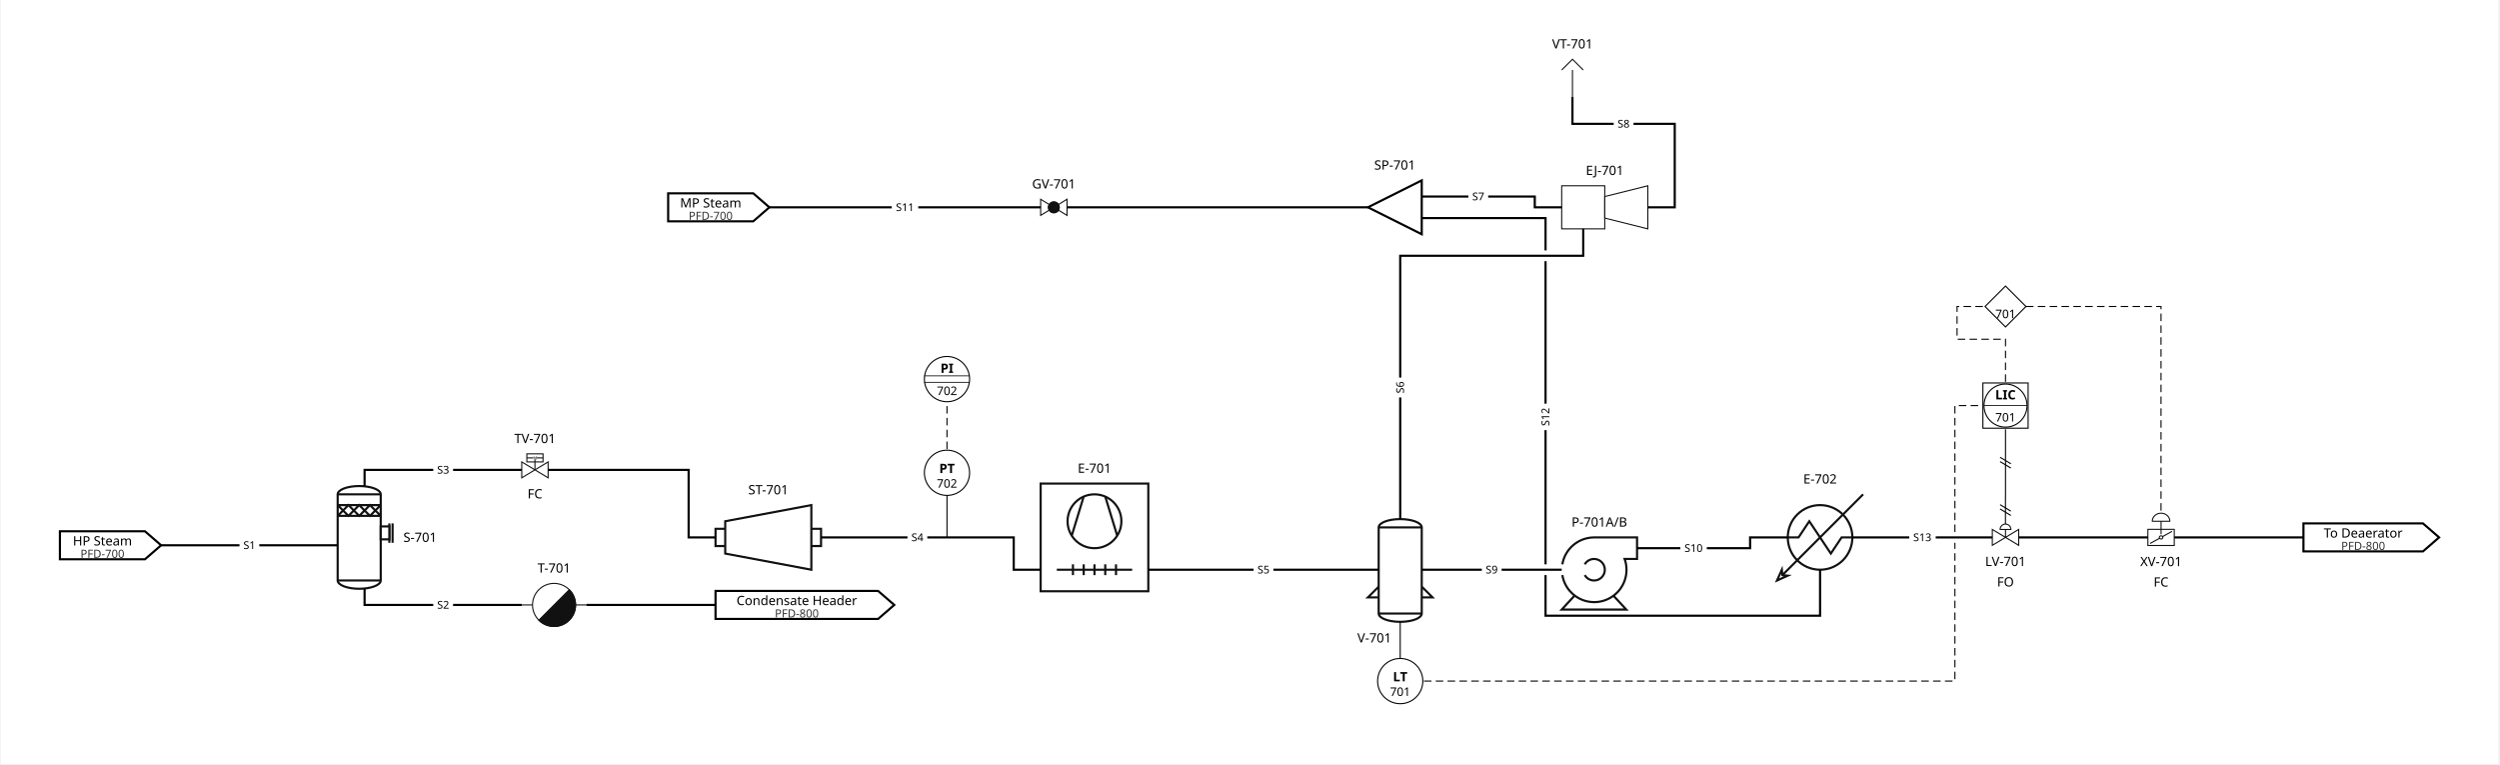
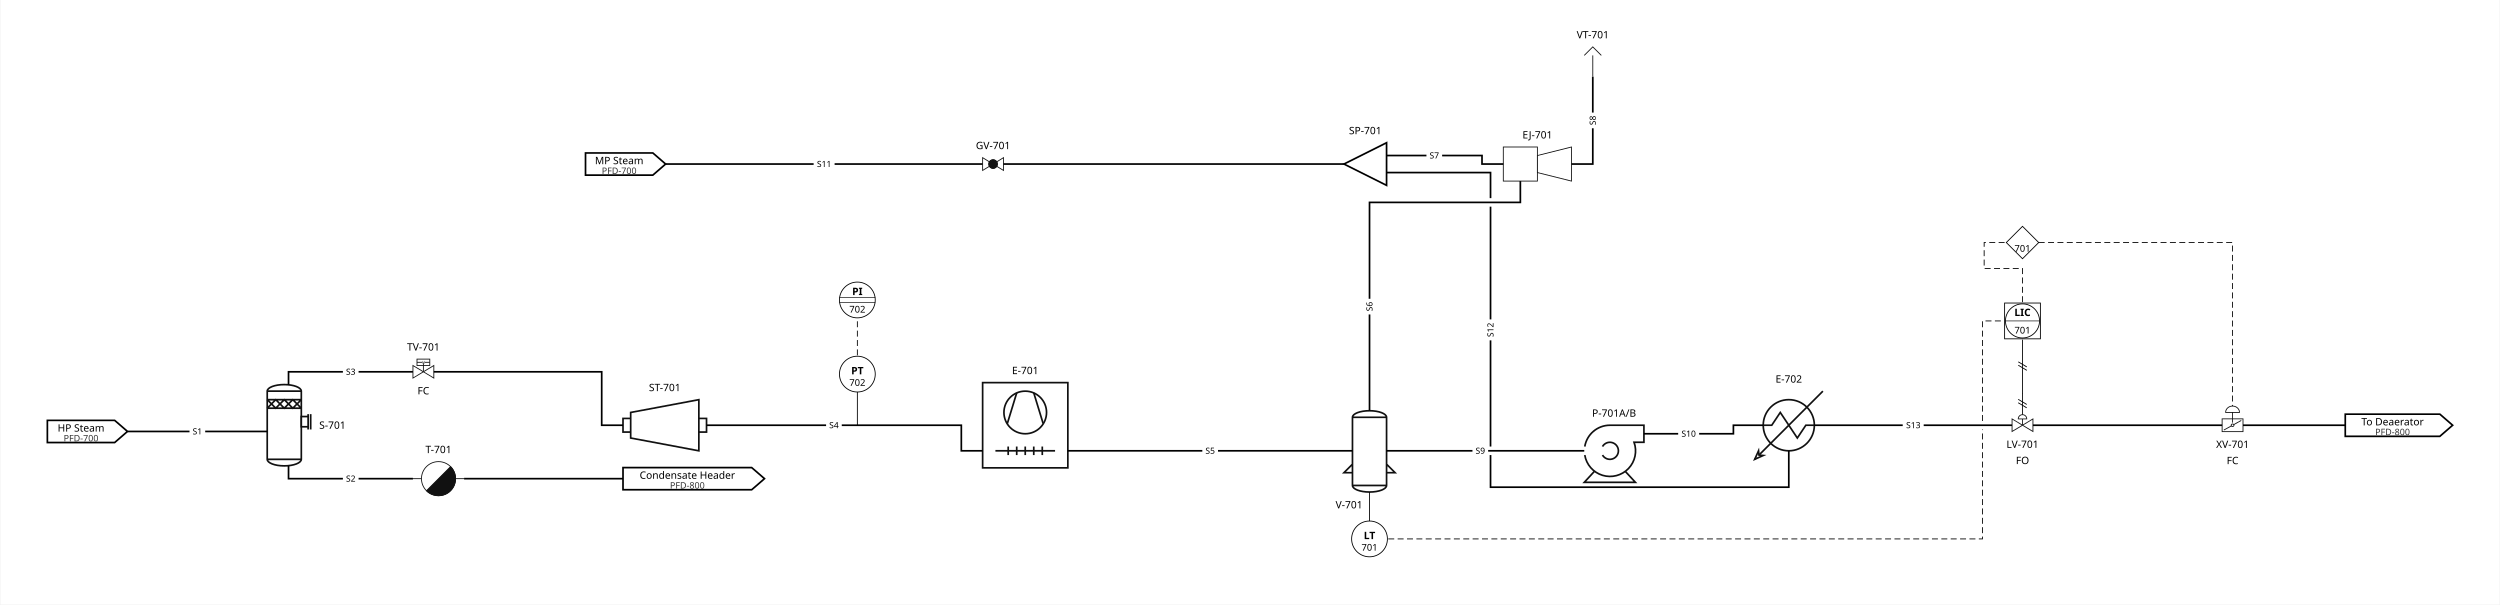
- <svg xmlns="http://www.w3.org/2000/svg" width="2320" height="709" viewBox="-49.0 2.5 2320.0 709.4">
-   <rect x="-49.0" y="2.5" width="2320.0" height="709.4" fill="white" />
+ <svg xmlns="http://www.w3.org/2000/svg" width="2932" height="709" viewBox="-49.0 2.5 2932.5 709.4">
+   <rect x="-49.0" y="2.5" width="2932.5" height="709.4" fill="white" />
  <defs>
    <symbol id="sym_ejector" viewBox="0 0 80.0 40.0" overflow="visible">
      <rect x="0.0" y="0.0" width="40.0" height="40.0" fill="white" stroke="#111" stroke-width="1" />
      <path d="M 40.0 10.0 L 80.0 0.0 L 80.0 40.0 L 40.0 30.0 Z" fill="white" stroke="#111" stroke-width="1" />
    </symbol>
    <symbol id="sym_fitting_steam_trap" viewBox="0 0 60.0 40.0" overflow="visible">
      <path d="M 0 20 L 10 20 M 50 20 L 60 20" fill="none" stroke="#111" stroke-width="1" />
      <circle cx="30" cy="20" r="20" fill="white" stroke="#111" stroke-width="1" />
      <path d="M 15.858 34.142 A 20 20 0 0 0 44.142 34.142 A 20 20 0 0 0 44.142 5.858 Z" fill="#111" stroke="#111" stroke-width="1" />
    </symbol>
    <symbol id="sym_heater" viewBox="0 0 80.0 80.0" overflow="visible">
      <ellipse cx="40.0" cy="40.0" rx="30.0" ry="30.0" fill="white" stroke="#111" stroke-width="2.0" />
      <path d="M 10.0 40.0 L 20.0 40.0 L 30.0 25.0 L 50.0 55.0 L 60.0 40.0 L 70.0 40.0 M 80.0 0.0 L 0.0 80.0" fill="none" stroke="#111" stroke-width="2.0" />
      <path d="M 4.5 70.0 L 0.0 80.0 L 10.0 75.5 L 5.0 75.0 Z" fill="white" stroke="#111" stroke-width="2.0" />
    </symbol>
    <symbol id="sym_hex_air_cooled" viewBox="0 0 100.0 100.0" overflow="visible">
      <rect x="0.0" y="0.0" width="100.0" height="100.0" fill="white" stroke="#111" stroke-width="2.0" />
      <path d="M 40.0 75.0 L 40.0 85.0 M 60.0 75.0 L 60.0 85.0 M 70.0 75.0 L 70.0 85.0 M 50.0 75.0 L 50.0 85.0 M 30.0 75.0 L 30.0 85.0 M 15.0 80.0 L 85.0 80.0 M 60.0 12.0 L 71.0 48.0 M 40.0 12.0 L 29.0 48.0" fill="none" stroke="#111" stroke-width="2.0" />
      <ellipse cx="50.0" cy="35.0" rx="25.0" ry="25.0" fill="none" stroke="#111" stroke-width="2.0" />
    </symbol>
    <symbol id="sym_instrument" viewBox="0 0 44.0 44.0" overflow="visible">
      <circle cx="22" cy="22" r="21" fill="white" stroke="black" stroke-width="1" />
    </symbol>
    <symbol id="sym_instrument_aux" viewBox="0 0 44.0 44.0" overflow="visible">
      <circle cx="22" cy="22" r="21" fill="white" stroke="black" stroke-width="1" />
      <line x1="1" y1="19" x2="43" y2="19" stroke="black" stroke-width="0.75" />
      <line x1="1" y1="25" x2="43" y2="25" stroke="black" stroke-width="0.75" />
    </symbol>
    <symbol id="sym_instrument_interlock" viewBox="0 0 40.0 40.0" overflow="visible">
      <polygon points="20,1 39,20 20,39 1,20" fill="white" stroke="black" stroke-width="1" />
    </symbol>
    <symbol id="sym_instrument_shared" viewBox="0 0 44.0 44.0" overflow="visible">
      <rect x="1" y="1" width="42" height="42" fill="white" stroke="black" stroke-width="1" />
      <circle cx="22" cy="22" r="20" fill="none" stroke="black" stroke-width="1" />
      <line x1="2" y1="22" x2="42" y2="22" stroke="black" stroke-width="0.75" />
    </symbol>
    <symbol id="sym_pump" viewBox="0 0 70.0 67.0" overflow="visible">
      <path d="M 12.0 54.0 L 0.0 67.0 L 60.0 67.0 L 48.0 54.0" fill="white" stroke="#111" stroke-width="2.0" />
      <path d="M 0.6 25.0 A 30.0 30.0 0.0 0 1 30.0 0.0 L 70.0 0.0 L 70.0 20.0 L 58.45 20.0 A 30.0 30.0 0.0 0 1 51.859 50.83 A 30.0 30.0 0.0 0 1 21.341 58.742 A 30.0 30.0 0.0 0 1 0.6 35.0" fill="white" stroke="#111" stroke-width="2.0" />
      <path d="M 21.4 25.0 A 10.0 10.0 0.0 1 1 21.4 35.0" fill="none" stroke="#111" stroke-width="2.0" />
    </symbol>
    <symbol id="sym_separator_knockout" viewBox="0 0 51.0 95.4" overflow="visible">
      <path d="M 40.0 7.69 L 40.0 87.69 A 20.0 7.692 0.0 0 1 20.0 95.382 A 20.0 7.692 0.0 0 1 0.0 87.69 L 0.0 7.69 A 20.0 7.692 0.0 0 1 20.0 -0.002 A 20.0 7.692 0.0 0 1 40.0 7.69 Z" fill="white" stroke="#111" stroke-width="2.0" />
      <path d="M 0.0 7.69 L 40.0 7.69 M 0.0 87.69 L 40.0 87.69 M 0.0 17.69 L 40.0 17.69 M 0.0 27.69 L 40.0 27.69 M 0.0 17.69 L 10.0 27.69 L 20.0 17.69 L 30.0 27.69 L 40.0 17.69 M 48.0 34.69 L 48.0 52.69 M 51.0 34.69 L 51.0 52.69 M 0.0 27.69 L 10.0 17.69 L 20.0 27.69 L 30.0 17.69 L 40.0 27.69" fill="none" stroke="#111" stroke-width="2.0" />
      <rect x="40.0" y="37.5" width="8.0" height="12.0" fill="white" stroke="#111" stroke-width="2.0" />
    </symbol>
    <symbol id="sym_splitter" viewBox="0 0 50.0 50.0" overflow="visible">
      <polygon points="0,25 50,0 50,50" fill="none" stroke="black" stroke-width="2" />
    </symbol>
    <symbol id="sym_turbine" viewBox="0 0 98.0 60.0" overflow="visible">
      <path d="M 0.0 22.0 L 9.0 22.0 L 9.0 15.0 L 89.0 0.0 L 89.0 22.0 L 98.0 22.0 L 98.0 38.0 L 89.0 38.0 L 89.0 60.0 L 9.0 45.0 L 9.0 38.0 L 0.0 38.0 Z M 9.0 22.0 L 9.0 38.0 M 89.0 22.0 L 89.0 38.0" fill="white" stroke="#111" stroke-width="2.0" />
    </symbol>
    <symbol id="sym_valve_butterfly_pneumatic" viewBox="0 0 24.5 30.0" overflow="visible">
      <rect x="0" y="15" width="24.5" height="15" fill="white" stroke="#111" stroke-width="1" />
      <path d="M 12.25 7.5 L 12.25 19.5 M 4.083 7.5 A 8.167 7.5 0 0 1 12.25 0 A 8.167 7.5 0 0 1 20.417 7.5 Z M 2.042 28.125 L 22.458 16.875" fill="white" stroke="#111" stroke-width="1" />
      <ellipse cx="12.25" cy="22.5" rx="1.633" ry="1.5" fill="white" stroke="#111" stroke-width="1" />
    </symbol>
    <symbol id="sym_valve_control" viewBox="0 0 24.5 19.8" overflow="visible">
      <g transform="scale(0.25)">
        <path d="M 0.0 79.0 L 0.0 20.0 L 98.0 79.0 L 98.0 20.0 Z M 29.0 20.0 A 20.0 20.0 0.0 0 1 49.0 0.0 A 20.0 20.0 0.0 0 1 69.0 20.0 Z M 49.0 20.0 L 49.0 49.0" fill="white" stroke="#111" stroke-width="4" />
      </g>
    </symbol>
    <symbol id="sym_valve_globe" viewBox="0 0 24.5 15.0" overflow="visible">
      <g transform="scale(0.25)">
        <path d="M 0.0 0.0 L 31.9 19.7 A 20.0 20.0 0.0 0 1 66.2 19.7 L 98.0 0.0 L 98.0 60.0 L 66.2 40.5 A 20.0 20.0 0.0 0 1 31.9 40.5 L 0.0 60.0 Z" fill="white" stroke="#111" stroke-width="4" />
        <path d="M 31.9 40.5 A 20.0 20.0 0.0 0 1 31.9 19.7 M 66.2 19.7 A 20.0 20.0 0.0 0 1 66.2 40.5" fill="none" stroke="#111" stroke-width="4" />
        <path d="M 31.9 19.7 A 20.0 20.0 0.0 0 1 66.2 19.7 A 20.0 20.0 0.0 0 1 66.2 40.5 A 20.0 20.0 0.0 0 1 31.9 40.5 A 20.0 20.0 0.0 0 1 31.9 19.7 Z" fill="#111" stroke="#111" stroke-width="4" />
      </g>
    </symbol>
    <symbol id="sym_valve_hydraulic" viewBox="0 0 24.5 22.2" overflow="visible">
      <g transform="scale(0.25)">
        <path d="M 0.0 89.0 L 0.0 30.0 L 98.0 89.0 L 98.0 30.0 Z" fill="white" stroke="#111" stroke-width="4" />
        <rect x="19.0" y="0.0" width="60.0" height="30.0" fill="white" stroke="#111" stroke-width="4" />
        <path d="M 49.0 15.0 L 49.0 59.0 M 19.0 15.0 L 79.0 15.0" fill="none" stroke="#111" stroke-width="4" />
        <text x="49.0" y="21.4" font-family="sans-serif" font-size="18.0" text-anchor="middle" fill="white" stroke="white" stroke-width="2.25" stroke-linejoin="round">H</text>
        <text x="49.0" y="21.4" font-family="sans-serif" font-size="18.0" text-anchor="middle" fill="#111">H</text>
      </g>
    </symbol>
    <symbol id="sym_vent" viewBox="0 0 20.0 35.0" overflow="visible">
      <g transform="scale(0.25)">
        <path d="M 40.0 40.0 L 40.0 140.0 M 0.0 40.0 L 40.0 0.0 L 80.0 40.0" fill="none" stroke="#111" stroke-width="4" />
      </g>
    </symbol>
    <symbol id="sym_vessel_dished" viewBox="0 0 60.0 95.4" overflow="visible">
      <path d="M 50.0 7.69 L 50.0 87.69 A 20.0 7.692 0.0 0 1 30.0 95.382 A 20.0 7.692 0.0 0 1 10.0 87.69 L 10.0 7.69 A 20.0 7.692 0.0 0 1 30.0 -0.002 A 20.0 7.692 0.0 0 1 50.0 7.69 Z M 10.0 7.69 L 50.0 7.69 M 10.0 87.69 L 50.0 87.69 M 50.0 62.69 L 60.0 72.69 L 50.0 72.69 Z M 10.0 62.69 L 0.0 72.69 L 10.0 72.69 Z" fill="white" stroke="#111" stroke-width="2.0" />
    </symbol>
  </defs>
  <g id="units">
    <polygon points="6.0,495.8 85.0,495.8 100.0,508.8 85.0,521.8 6.0,521.8" fill="transparent" stroke="black" stroke-width="2" />
    <text x="45.5" y="504.8" font-family="sans-serif" font-size="12" text-anchor="middle" dominant-baseline="middle">HP Steam</text>
    <text x="45.5" y="516.8" font-family="sans-serif" font-size="10.5" text-anchor="middle" dominant-baseline="middle" fill="#333">PFD-700</text>
    <use href="#sym_separator_knockout" x="264" y="453.8" width="51.0" height="95.4" />
-     <use href="#sym_valve_globe" x="917" y="187.5" width="24.5" height="15.0" />
+     <use href="#sym_valve_globe" x="1103.5" y="187.5" width="24.5" height="15.0" />
    <use href="#sym_fitting_steam_trap" x="435" y="544.2" width="60.0" height="40.0" />
-     <polygon points="615.0,551.2 766.0,551.2 781.0,564.2 766.0,577.2 615.0,577.2" fill="transparent" stroke="black" stroke-width="2" />
-     <text x="690.5" y="560.2" font-family="sans-serif" font-size="12" text-anchor="middle" dominant-baseline="middle">Condensate Header</text>
-     <text x="690.5" y="572.2" font-family="sans-serif" font-size="10.5" text-anchor="middle" dominant-baseline="middle" fill="#333">PFD-800</text>
+     <polygon points="681.5,551.2 832.5,551.2 847.5,564.2 832.5,577.2 681.5,577.2" fill="transparent" stroke="black" stroke-width="2" />
+     <text x="757.0" y="560.2" font-family="sans-serif" font-size="12" text-anchor="middle" dominant-baseline="middle">Condensate Header</text>
+     <text x="757.0" y="572.2" font-family="sans-serif" font-size="10.5" text-anchor="middle" dominant-baseline="middle" fill="#333">PFD-800</text>
    <use href="#sym_valve_hydraulic" x="435" y="423.9" width="24.5" height="22.2" />
-     <use href="#sym_turbine" x="615" y="471.5" width="98.0" height="60.0" />
-     <use href="#sym_hex_air_cooled" x="917" y="451.5" width="100.0" height="100.0" />
-     <use href="#sym_ejector" x="1401" y="175" width="80.0" height="40.0" />
-     <use href="#sym_vessel_dished" x="1221" y="484.5" width="60.0" height="95.4" />
-     <use href="#sym_splitter" x="1221" y="170" width="50.0" height="50.0" />
-     <use href="#sym_vent" x="1401" y="57.5" width="20.0" height="35.0" />
-     <use href="#sym_pump" x="1401" y="501.5" width="70.0" height="67.0" />
-     <use href="#sym_heater" x="1601" y="461.5" width="80.0" height="80.0" />
-     <polygon points="571.0,182.0 650.0,182.0 665.0,195.0 650.0,208.0 571.0,208.0" fill="transparent" stroke="black" stroke-width="2" />
-     <text x="610.5" y="191.0" font-family="sans-serif" font-size="12" text-anchor="middle" dominant-baseline="middle">MP Steam</text>
-     <text x="610.5" y="203.0" font-family="sans-serif" font-size="10.5" text-anchor="middle" dominant-baseline="middle" fill="#333">PFD-700</text>
-     <use href="#sym_valve_control" x="1801" y="489.1" width="24.5" height="19.8" />
-     <use href="#sym_valve_butterfly_pneumatic" x="1945.5" y="479" width="24.5" height="30.0" />
-     <polygon points="2090.0,488.5 2201.0,488.5 2216.0,501.5 2201.0,514.5 2090.0,514.5" fill="transparent" stroke="black" stroke-width="2" />
-     <text x="2145.5" y="497.5" font-family="sans-serif" font-size="12" text-anchor="middle" dominant-baseline="middle">To Deaerator</text>
-     <text x="2145.5" y="509.5" font-family="sans-serif" font-size="10.5" text-anchor="middle" dominant-baseline="middle" fill="#333">PFD-800</text>
+     <use href="#sym_turbine" x="681.5" y="471.5" width="98.0" height="60.0" />
+     <use href="#sym_hex_air_cooled" x="1103.5" y="451.5" width="100.0" height="100.0" />
+     <use href="#sym_ejector" x="1714.5" y="175" width="80.0" height="40.0" />
+     <use href="#sym_vessel_dished" x="1527.5" y="484.5" width="60.0" height="95.4" />
+     <use href="#sym_splitter" x="1527.5" y="170" width="50.0" height="50.0" />
+     <use href="#sym_vent" x="1809.5" y="57.5" width="20.0" height="35.0" />
+     <use href="#sym_pump" x="1809.5" y="501.5" width="70.0" height="67.0" />
+     <use href="#sym_heater" x="2009.5" y="461.5" width="80.0" height="80.0" />
+     <polygon points="637.5,182.0 716.5,182.0 731.5,195.0 716.5,208.0 637.5,208.0" fill="transparent" stroke="black" stroke-width="2" />
+     <text x="677.0" y="191.0" font-family="sans-serif" font-size="12" text-anchor="middle" dominant-baseline="middle">MP Steam</text>
+     <text x="677.0" y="203.0" font-family="sans-serif" font-size="10.5" text-anchor="middle" dominant-baseline="middle" fill="#333">PFD-700</text>
+     <use href="#sym_valve_control" x="2311.5" y="489.1" width="24.5" height="19.8" />
+     <use href="#sym_valve_butterfly_pneumatic" x="2558" y="479" width="24.5" height="30.0" />
+     <polygon points="2702.5,488.5 2813.5,488.5 2828.5,501.5 2813.5,514.5 2702.5,514.5" fill="transparent" stroke="black" stroke-width="2" />
+     <text x="2758.0" y="497.5" font-family="sans-serif" font-size="12" text-anchor="middle" dominant-baseline="middle">To Deaerator</text>
+     <text x="2758.0" y="509.5" font-family="sans-serif" font-size="10.5" text-anchor="middle" dominant-baseline="middle" fill="#333">PFD-800</text>
  </g>
  <g id="streams">
    <path d="M 100.0,508.8 L 264.0,508.8" fill="none" stroke="black" stroke-width="2" />
    <path d="M 289.0,549.2 L 289.0,564.2 L 435.0,564.2" fill="none" stroke="black" stroke-width="2" />
-     <path d="M 495.0,564.2 L 615.0,564.2" fill="none" stroke="black" stroke-width="2" />
+     <path d="M 495.0,564.2 L 681.5,564.2" fill="none" stroke="black" stroke-width="2" />
    <path d="M 289.0,453.8 L 289.0,438.8 L 435.0,438.8" fill="none" stroke="black" stroke-width="2" />
-     <path d="M 459.5,438.8 L 590.0,438.8 L 590.0,501.5 L 615.0,501.5" fill="none" stroke="black" stroke-width="2" />
-     <path d="M 713.0,501.5 L 892.0,501.5 L 892.0,531.5 L 917.0,531.5" fill="none" stroke="black" stroke-width="2" />
-     <path d="M 1017.0,531.5 L 1231.0,531.5" fill="none" stroke="black" stroke-width="2" />
-     <path d="M 1251.0,484.5 L 1251.0,240.0 L 1421.0,240.0 L 1421.0,215.0" fill="none" stroke="black" stroke-width="2" />
-     <path d="M 1271.0,185.0 L 1376.0,185.0 L 1376.0,195.0 L 1401.0,195.0" fill="none" stroke="black" stroke-width="2" />
-     <path d="M 1481.0,195.0 L 1506.0,195.0 L 1506.0,117.5 L 1411.0,117.5 L 1411.0,92.5" fill="none" stroke="black" stroke-width="2" />
-     <path d="M 1271.0,531.5 L 1401.0,531.5" fill="none" stroke="black" stroke-width="2" />
-     <path d="M 1471.0,511.5 L 1576.0,511.5 L 1576.0,501.5 L 1610.9,501.5" fill="none" stroke="black" stroke-width="2" />
-     <path d="M 665.0,195.0 L 917.0,195.0" fill="none" stroke="black" stroke-width="2" />
-     <path d="M 941.5,195.0 L 1221.0,195.0" fill="none" stroke="black" stroke-width="2" />
-     <path d="M 1271.0,205.0 L 1386.0,205.0 L 1386.0,235 M 1386.0,245 L 1386.0,526.5 M 1386.0,536.5 L 1386.0,574.2 L 1641.0,574.2 L 1641.0,531.6" fill="none" stroke="black" stroke-width="2" />
-     <path d="M 1671.1,501.5 L 1801.0,501.5" fill="none" stroke="black" stroke-width="2" />
-     <path d="M 1825.5,501.5 L 1945.5,501.5" fill="none" stroke="black" stroke-width="2" />
-     <path d="M 1970.0,501.5 L 2090.0,501.5" fill="none" stroke="black" stroke-width="2" />
-     <path d="M 1273.0,634.9 L 1766.25,634.9 L 1766.25,506.5 M 1766.25,496.5 L 1766.25,379.1 L 1791.25,379.1" fill="none" stroke="black" stroke-width="1" stroke-dasharray="7,4" />
-     <path d="M 1813.25,401.1 L 1813.25,464.1 L 1813.2,464.1 L 1813.2,489.1" fill="none" stroke="black" stroke-width="1" />
-     <line x1="1808.2" y1="427.1" x2="1818.2" y2="433.1" stroke="black" stroke-width="1" />
-     <line x1="1808.2" y1="431.1" x2="1818.2" y2="437.1" stroke="black" stroke-width="1" />
-     <line x1="1808.2" y1="471.1" x2="1818.2" y2="477.1" stroke="black" stroke-width="1" />
-     <line x1="1808.2" y1="475.1" x2="1818.2" y2="481.1" stroke="black" stroke-width="1" />
-     <path d="M 1813.25,357.1 L 1813.25,317.5 L 1768.25,317.5 L 1768.25,287.1 L 1794.25,287.1" fill="none" stroke="black" stroke-width="1" stroke-dasharray="7,4" />
-     <path d="M 1832.25,287.1 L 1957.7,287.1 L 1957.7,479.0" fill="none" stroke="black" stroke-width="1" stroke-dasharray="7,4" />
-     <path d="M 830.0,419.5 L 830.0,376.5" fill="none" stroke="black" stroke-width="1" stroke-dasharray="7,4" />
+     <path d="M 459.5,438.8 L 656.5,438.8 L 656.5,501.5 L 681.5,501.5" fill="none" stroke="black" stroke-width="2" />
+     <path d="M 779.5,501.5 L 1078.5,501.5 L 1078.5,531.5 L 1103.5,531.5" fill="none" stroke="black" stroke-width="2" />
+     <path d="M 1203.5,531.5 L 1537.5,531.5" fill="none" stroke="black" stroke-width="2" />
+     <path d="M 1557.5,484.5 L 1557.5,240.0 L 1734.5,240.0 L 1734.5,215.0" fill="none" stroke="black" stroke-width="2" />
+     <path d="M 1577.5,185.0 L 1689.5,185.0 L 1689.5,195.0 L 1714.5,195.0" fill="none" stroke="black" stroke-width="2" />
+     <path d="M 1794.5,195.0 L 1819.5,195.0 L 1819.5,92.5" fill="none" stroke="black" stroke-width="2" />
+     <path d="M 1577.5,531.5 L 1809.5,531.5" fill="none" stroke="black" stroke-width="2" />
+     <path d="M 1879.5,511.5 L 1984.5,511.5 L 1984.5,501.5 L 2019.4,501.5" fill="none" stroke="black" stroke-width="2" />
+     <path d="M 731.5,195.0 L 1103.5,195.0" fill="none" stroke="black" stroke-width="2" />
+     <path d="M 1128.0,195.0 L 1527.5,195.0" fill="none" stroke="black" stroke-width="2" />
+     <path d="M 1577.5,205.0 L 1699.5,205.0 L 1699.5,235 M 1699.5,245 L 1699.5,526.5 M 1699.5,536.5 L 1699.5,574.2 L 2049.5,574.2 L 2049.5,531.6" fill="none" stroke="black" stroke-width="2" />
+     <path d="M 2079.6,501.5 L 2311.5,501.5" fill="none" stroke="black" stroke-width="2" />
+     <path d="M 2336.0,501.5 L 2558.0,501.5" fill="none" stroke="black" stroke-width="2" />
+     <path d="M 2582.5,501.5 L 2702.5,501.5" fill="none" stroke="black" stroke-width="2" />
+     <path d="M 1579.5,634.9 L 2276.75,634.9 L 2276.75,506.5 M 2276.75,496.5 L 2276.75,379.1 L 2301.75,379.1" fill="none" stroke="black" stroke-width="1" stroke-dasharray="7,4" />
+     <path d="M 2323.75,401.1 L 2323.75,464.1 L 2323.7,464.1 L 2323.7,489.1" fill="none" stroke="black" stroke-width="1" />
+     <line x1="2318.8" y1="427.1" x2="2328.8" y2="433.1" stroke="black" stroke-width="1" />
+     <line x1="2318.8" y1="431.1" x2="2328.8" y2="437.1" stroke="black" stroke-width="1" />
+     <line x1="2318.7" y1="471.1" x2="2328.7" y2="477.1" stroke="black" stroke-width="1" />
+     <line x1="2318.7" y1="475.1" x2="2328.7" y2="481.1" stroke="black" stroke-width="1" />
+     <path d="M 2323.75,357.1 L 2323.75,317.5 L 2278.75,317.5 L 2278.75,287.1 L 2304.75,287.1" fill="none" stroke="black" stroke-width="1" stroke-dasharray="7,4" />
+     <path d="M 2342.75,287.1 L 2570.2,287.1 L 2570.2,479.0" fill="none" stroke="black" stroke-width="1" stroke-dasharray="7,4" />
+     <path d="M 956.5,419.5 L 956.5,376.5" fill="none" stroke="black" stroke-width="1" stroke-dasharray="7,4" />
    <rect x="172.8" y="502.3" width="18.4" height="13.0" fill="white" />
    <text x="182.0" y="508.8" font-family="sans-serif" font-size="10" text-anchor="middle" dominant-baseline="middle" fill="black">S1</text>
    <rect x="352.8" y="557.7" width="18.4" height="13.0" fill="white" />
    <text x="362.0" y="564.2" font-family="sans-serif" font-size="10" text-anchor="middle" dominant-baseline="middle" fill="black">S2</text>
    <rect x="352.8" y="432.3" width="18.4" height="13.0" fill="white" />
    <text x="362.0" y="438.8" font-family="sans-serif" font-size="10" text-anchor="middle" dominant-baseline="middle" fill="black">S3</text>
-     <rect x="793.3" y="495.0" width="18.4" height="13.0" fill="white" />
-     <text x="802.5" y="501.5" font-family="sans-serif" font-size="10" text-anchor="middle" dominant-baseline="middle" fill="black">S4</text>
-     <rect x="1114.8" y="525.0" width="18.4" height="13.0" fill="white" />
-     <text x="1124.0" y="531.5" font-family="sans-serif" font-size="10" text-anchor="middle" dominant-baseline="middle" fill="black">S5</text>
-     <rect x="1244.5" y="353.1" width="13.0" height="18.4" fill="white" />
-     <text x="1251.0" y="362.2" font-family="sans-serif" font-size="10" text-anchor="middle" dominant-baseline="middle" fill="black" transform="rotate(-90, 1251.0, 362.2)">S6</text>
-     <rect x="1314.3" y="178.5" width="18.4" height="13.0" fill="white" />
-     <text x="1323.5" y="185.0" font-family="sans-serif" font-size="10" text-anchor="middle" dominant-baseline="middle" fill="black">S7</text>
-     <rect x="1449.3" y="111.0" width="18.4" height="13.0" fill="white" />
-     <text x="1458.5" y="117.5" font-family="sans-serif" font-size="10" text-anchor="middle" dominant-baseline="middle" fill="black">S8</text>
-     <rect x="1326.8" y="525.0" width="18.4" height="13.0" fill="white" />
-     <text x="1336.0" y="531.5" font-family="sans-serif" font-size="10" text-anchor="middle" dominant-baseline="middle" fill="black">S9</text>
-     <rect x="1511.2" y="505.0" width="24.6" height="13.0" fill="white" />
-     <text x="1523.5" y="511.5" font-family="sans-serif" font-size="10" text-anchor="middle" dominant-baseline="middle" fill="black">S10</text>
-     <rect x="778.7" y="188.5" width="24.6" height="13.0" fill="white" />
-     <text x="791.0" y="195.0" font-family="sans-serif" font-size="10" text-anchor="middle" dominant-baseline="middle" fill="black">S11</text>
-     <rect x="1379.5" y="377.3" width="13.0" height="24.6" fill="white" />
-     <text x="1386.0" y="389.6" font-family="sans-serif" font-size="10" text-anchor="middle" dominant-baseline="middle" fill="black" transform="rotate(-90, 1386.0, 389.6)">S12</text>
-     <rect x="1723.8" y="495.0" width="24.6" height="13.0" fill="white" />
-     <text x="1736.0" y="501.5" font-family="sans-serif" font-size="10" text-anchor="middle" dominant-baseline="middle" fill="black">S13</text>
+     <rect x="919.8" y="495.0" width="18.4" height="13.0" fill="white" />
+     <text x="929.0" y="501.5" font-family="sans-serif" font-size="10" text-anchor="middle" dominant-baseline="middle" fill="black">S4</text>
+     <rect x="1361.3" y="525.0" width="18.4" height="13.0" fill="white" />
+     <text x="1370.5" y="531.5" font-family="sans-serif" font-size="10" text-anchor="middle" dominant-baseline="middle" fill="black">S5</text>
+     <rect x="1551.0" y="353.1" width="13.0" height="18.4" fill="white" />
+     <text x="1557.5" y="362.2" font-family="sans-serif" font-size="10" text-anchor="middle" dominant-baseline="middle" fill="black" transform="rotate(-90, 1557.5, 362.2)">S6</text>
+     <rect x="1624.3" y="178.5" width="18.4" height="13.0" fill="white" />
+     <text x="1633.5" y="185.0" font-family="sans-serif" font-size="10" text-anchor="middle" dominant-baseline="middle" fill="black">S7</text>
+     <rect x="1813.0" y="134.6" width="13.0" height="18.4" fill="white" />
+     <text x="1819.5" y="143.8" font-family="sans-serif" font-size="10" text-anchor="middle" dominant-baseline="middle" fill="black" transform="rotate(-90, 1819.5, 143.8)">S8</text>
+     <rect x="1678.3" y="525.0" width="18.4" height="13.0" fill="white" />
+     <text x="1687.5" y="531.5" font-family="sans-serif" font-size="10" text-anchor="middle" dominant-baseline="middle" fill="black">S9</text>
+     <rect x="1919.7" y="505.0" width="24.6" height="13.0" fill="white" />
+     <text x="1932.0" y="511.5" font-family="sans-serif" font-size="10" text-anchor="middle" dominant-baseline="middle" fill="black">S10</text>
+     <rect x="905.2" y="188.5" width="24.6" height="13.0" fill="white" />
+     <text x="917.5" y="195.0" font-family="sans-serif" font-size="10" text-anchor="middle" dominant-baseline="middle" fill="black">S11</text>
+     <rect x="1693.0" y="377.3" width="13.0" height="24.6" fill="white" />
+     <text x="1699.5" y="389.6" font-family="sans-serif" font-size="10" text-anchor="middle" dominant-baseline="middle" fill="black" transform="rotate(-90, 1699.5, 389.6)">S12</text>
+     <rect x="2183.2" y="495.0" width="24.6" height="13.0" fill="white" />
+     <text x="2195.6" y="501.5" font-family="sans-serif" font-size="10" text-anchor="middle" dominant-baseline="middle" fill="black">S13</text>
  </g>
  <g id="instrument_taps">
-     <line x1="1251" y1="579.9" x2="1251" y2="634.9" stroke="black" stroke-width="1" />
-     <line x1="830" y1="501.5" x2="830" y2="441.5" stroke="black" stroke-width="1" />
+     <line x1="1557.5" y1="579.9" x2="1557.5" y2="634.9" stroke="black" stroke-width="1" />
+     <line x1="956.5" y1="501.5" x2="956.5" y2="441.5" stroke="black" stroke-width="1" />
  </g>
  <g id="instruments">
-     <use href="#sym_instrument" x="1229" y="612.9" width="44.0" height="44.0" />
-     <text x="1251.0" y="630.9" font-family="sans-serif" font-size="12" font-weight="bold" text-anchor="middle" dominant-baseline="middle">LT</text>
-     <text x="1251.0" y="644.9" font-family="sans-serif" font-size="11" text-anchor="middle" dominant-baseline="middle">701</text>
-     <use href="#sym_instrument_shared" x="1791.25" y="357.1" width="44.0" height="44.0" />
-     <text x="1813.25" y="369.1" font-family="sans-serif" font-size="12" font-weight="bold" text-anchor="middle" dominant-baseline="middle">LIC</text>
-     <text x="1813.25" y="390.1" font-family="sans-serif" font-size="11" text-anchor="middle" dominant-baseline="middle">701</text>
-     <use href="#sym_instrument_interlock" x="1793.25" y="267.1" width="40.0" height="40.0" />
-     <text x="1813.25" y="294.1" font-family="sans-serif" font-size="11" text-anchor="middle" dominant-baseline="middle">701</text>
-     <use href="#sym_instrument" x="808" y="419.5" width="44.0" height="44.0" />
-     <text x="830.0" y="437.5" font-family="sans-serif" font-size="12" font-weight="bold" text-anchor="middle" dominant-baseline="middle">PT</text>
-     <text x="830.0" y="451.5" font-family="sans-serif" font-size="11" text-anchor="middle" dominant-baseline="middle">702</text>
-     <use href="#sym_instrument_aux" x="808" y="332.5" width="44.0" height="44.0" />
-     <text x="830.0" y="344.5" font-family="sans-serif" font-size="12" font-weight="bold" text-anchor="middle" dominant-baseline="middle">PI</text>
-     <text x="830.0" y="365.5" font-family="sans-serif" font-size="11" text-anchor="middle" dominant-baseline="middle">702</text>
+     <use href="#sym_instrument" x="1535.5" y="612.9" width="44.0" height="44.0" />
+     <text x="1557.5" y="630.9" font-family="sans-serif" font-size="12" font-weight="bold" text-anchor="middle" dominant-baseline="middle">LT</text>
+     <text x="1557.5" y="644.9" font-family="sans-serif" font-size="11" text-anchor="middle" dominant-baseline="middle">701</text>
+     <use href="#sym_instrument_shared" x="2301.75" y="357.1" width="44.0" height="44.0" />
+     <text x="2323.75" y="369.1" font-family="sans-serif" font-size="12" font-weight="bold" text-anchor="middle" dominant-baseline="middle">LIC</text>
+     <text x="2323.75" y="390.1" font-family="sans-serif" font-size="11" text-anchor="middle" dominant-baseline="middle">701</text>
+     <use href="#sym_instrument_interlock" x="2303.75" y="267.1" width="40.0" height="40.0" />
+     <text x="2323.75" y="294.1" font-family="sans-serif" font-size="11" text-anchor="middle" dominant-baseline="middle">701</text>
+     <use href="#sym_instrument" x="934.5" y="419.5" width="44.0" height="44.0" />
+     <text x="956.5" y="437.5" font-family="sans-serif" font-size="12" font-weight="bold" text-anchor="middle" dominant-baseline="middle">PT</text>
+     <text x="956.5" y="451.5" font-family="sans-serif" font-size="11" text-anchor="middle" dominant-baseline="middle">702</text>
+     <use href="#sym_instrument_aux" x="934.5" y="332.5" width="44.0" height="44.0" />
+     <text x="956.5" y="344.5" font-family="sans-serif" font-size="12" font-weight="bold" text-anchor="middle" dominant-baseline="middle">PI</text>
+     <text x="956.5" y="365.5" font-family="sans-serif" font-size="11" text-anchor="middle" dominant-baseline="middle">702</text>
  </g>
  <g id="unit_labels">
    <rect x="325.0" y="494.0" width="41.0" height="15.0" fill="white" />
    <text x="325.0" y="501.5" font-family="sans-serif" font-size="12" text-anchor="start" dominant-baseline="middle">S-701</text>
-     <rect x="905.5" y="165.5" width="47.6" height="15.0" fill="white" />
-     <text x="929.25" y="177.5" font-family="sans-serif" font-size="12" text-anchor="middle" dominant-baseline="baseline">GV-701</text>
+     <rect x="1092.0" y="165.5" width="47.6" height="15.0" fill="white" />
+     <text x="1115.75" y="177.5" font-family="sans-serif" font-size="12" text-anchor="middle" dominant-baseline="baseline">GV-701</text>
    <rect x="444.5" y="522.2" width="41.0" height="15.0" fill="white" />
    <text x="465.0" y="534.2" font-family="sans-serif" font-size="12" text-anchor="middle" dominant-baseline="baseline">T-701</text>
    <rect x="423.4" y="401.9" width="47.6" height="15.0" fill="white" />
    <text x="447.25" y="413.9" font-family="sans-serif" font-size="12" text-anchor="middle" dominant-baseline="baseline">TV-701</text>
    <rect x="436.6" y="453.6" width="21.2" height="15.0" fill="white" />
    <text x="447.25" y="461.1" font-family="sans-serif" font-size="12" text-anchor="middle" dominant-baseline="middle">FC</text>
-     <rect x="640.2" y="449.5" width="47.6" height="15.0" fill="white" />
-     <text x="664.0" y="461.5" font-family="sans-serif" font-size="12" text-anchor="middle" dominant-baseline="baseline">ST-701</text>
-     <rect x="946.5" y="429.5" width="41.0" height="15.0" fill="white" />
-     <text x="967.0" y="441.5" font-family="sans-serif" font-size="12" text-anchor="middle" dominant-baseline="baseline">E-701</text>
-     <rect x="1417.2" y="153.0" width="47.6" height="15.0" fill="white" />
-     <text x="1441.0" y="165.0" font-family="sans-serif" font-size="12" text-anchor="middle" dominant-baseline="baseline">EJ-701</text>
-     <rect x="1206.5" y="587.4" width="41.0" height="15.0" fill="white" />
-     <text x="1227.0" y="594.9" font-family="sans-serif" font-size="12" text-anchor="middle" dominant-baseline="middle">V-701</text>
-     <rect x="1222.2" y="148.0" width="47.6" height="15.0" fill="white" />
-     <text x="1246.0" y="160.0" font-family="sans-serif" font-size="12" text-anchor="middle" dominant-baseline="baseline">SP-701</text>
-     <rect x="1387.2" y="35.5" width="47.6" height="15.0" fill="white" />
-     <text x="1411.0" y="47.5" font-family="sans-serif" font-size="12" text-anchor="middle" dominant-baseline="baseline">VT-701</text>
-     <rect x="1405.6" y="479.5" width="60.8" height="15.0" fill="white" />
-     <text x="1436.0" y="491.5" font-family="sans-serif" font-size="12" text-anchor="middle" dominant-baseline="baseline">P-701A/B</text>
-     <rect x="1620.5" y="439.5" width="41.0" height="15.0" fill="white" />
-     <text x="1641.0" y="451.5" font-family="sans-serif" font-size="12" text-anchor="middle" dominant-baseline="baseline">E-702</text>
-     <rect x="1789.5" y="516.4" width="47.6" height="15.0" fill="white" />
-     <text x="1813.25" y="523.9" font-family="sans-serif" font-size="12" text-anchor="middle" dominant-baseline="middle">LV-701</text>
-     <rect x="1802.7" y="535.4" width="21.2" height="15.0" fill="white" />
-     <text x="1813.25" y="542.9" font-family="sans-serif" font-size="12" text-anchor="middle" dominant-baseline="middle">FO</text>
-     <rect x="1934.0" y="516.5" width="47.6" height="15.0" fill="white" />
-     <text x="1957.75" y="524.0" font-family="sans-serif" font-size="12" text-anchor="middle" dominant-baseline="middle">XV-701</text>
-     <rect x="1947.2" y="535.5" width="21.2" height="15.0" fill="white" />
-     <text x="1957.75" y="543.0" font-family="sans-serif" font-size="12" text-anchor="middle" dominant-baseline="middle">FC</text>
+     <rect x="706.7" y="449.5" width="47.6" height="15.0" fill="white" />
+     <text x="730.5" y="461.5" font-family="sans-serif" font-size="12" text-anchor="middle" dominant-baseline="baseline">ST-701</text>
+     <rect x="1133.0" y="429.5" width="41.0" height="15.0" fill="white" />
+     <text x="1153.5" y="441.5" font-family="sans-serif" font-size="12" text-anchor="middle" dominant-baseline="baseline">E-701</text>
+     <rect x="1730.7" y="153.0" width="47.6" height="15.0" fill="white" />
+     <text x="1754.5" y="165.0" font-family="sans-serif" font-size="12" text-anchor="middle" dominant-baseline="baseline">EJ-701</text>
+     <rect x="1513.0" y="587.4" width="41.0" height="15.0" fill="white" />
+     <text x="1533.5" y="594.9" font-family="sans-serif" font-size="12" text-anchor="middle" dominant-baseline="middle">V-701</text>
+     <rect x="1528.7" y="148.0" width="47.6" height="15.0" fill="white" />
+     <text x="1552.5" y="160.0" font-family="sans-serif" font-size="12" text-anchor="middle" dominant-baseline="baseline">SP-701</text>
+     <rect x="1795.7" y="35.5" width="47.6" height="15.0" fill="white" />
+     <text x="1819.5" y="47.5" font-family="sans-serif" font-size="12" text-anchor="middle" dominant-baseline="baseline">VT-701</text>
+     <rect x="1814.1" y="479.5" width="60.8" height="15.0" fill="white" />
+     <text x="1844.5" y="491.5" font-family="sans-serif" font-size="12" text-anchor="middle" dominant-baseline="baseline">P-701A/B</text>
+     <rect x="2029.0" y="439.5" width="41.0" height="15.0" fill="white" />
+     <text x="2049.5" y="451.5" font-family="sans-serif" font-size="12" text-anchor="middle" dominant-baseline="baseline">E-702</text>
+     <rect x="2299.9" y="516.4" width="47.6" height="15.0" fill="white" />
+     <text x="2323.75" y="523.9" font-family="sans-serif" font-size="12" text-anchor="middle" dominant-baseline="middle">LV-701</text>
+     <rect x="2313.2" y="535.4" width="21.2" height="15.0" fill="white" />
+     <text x="2323.75" y="542.9" font-family="sans-serif" font-size="12" text-anchor="middle" dominant-baseline="middle">FO</text>
+     <rect x="2546.4" y="516.5" width="47.6" height="15.0" fill="white" />
+     <text x="2570.25" y="524.0" font-family="sans-serif" font-size="12" text-anchor="middle" dominant-baseline="middle">XV-701</text>
+     <rect x="2559.7" y="535.5" width="21.2" height="15.0" fill="white" />
+     <text x="2570.25" y="543.0" font-family="sans-serif" font-size="12" text-anchor="middle" dominant-baseline="middle">FC</text>
  </g>
</svg>
